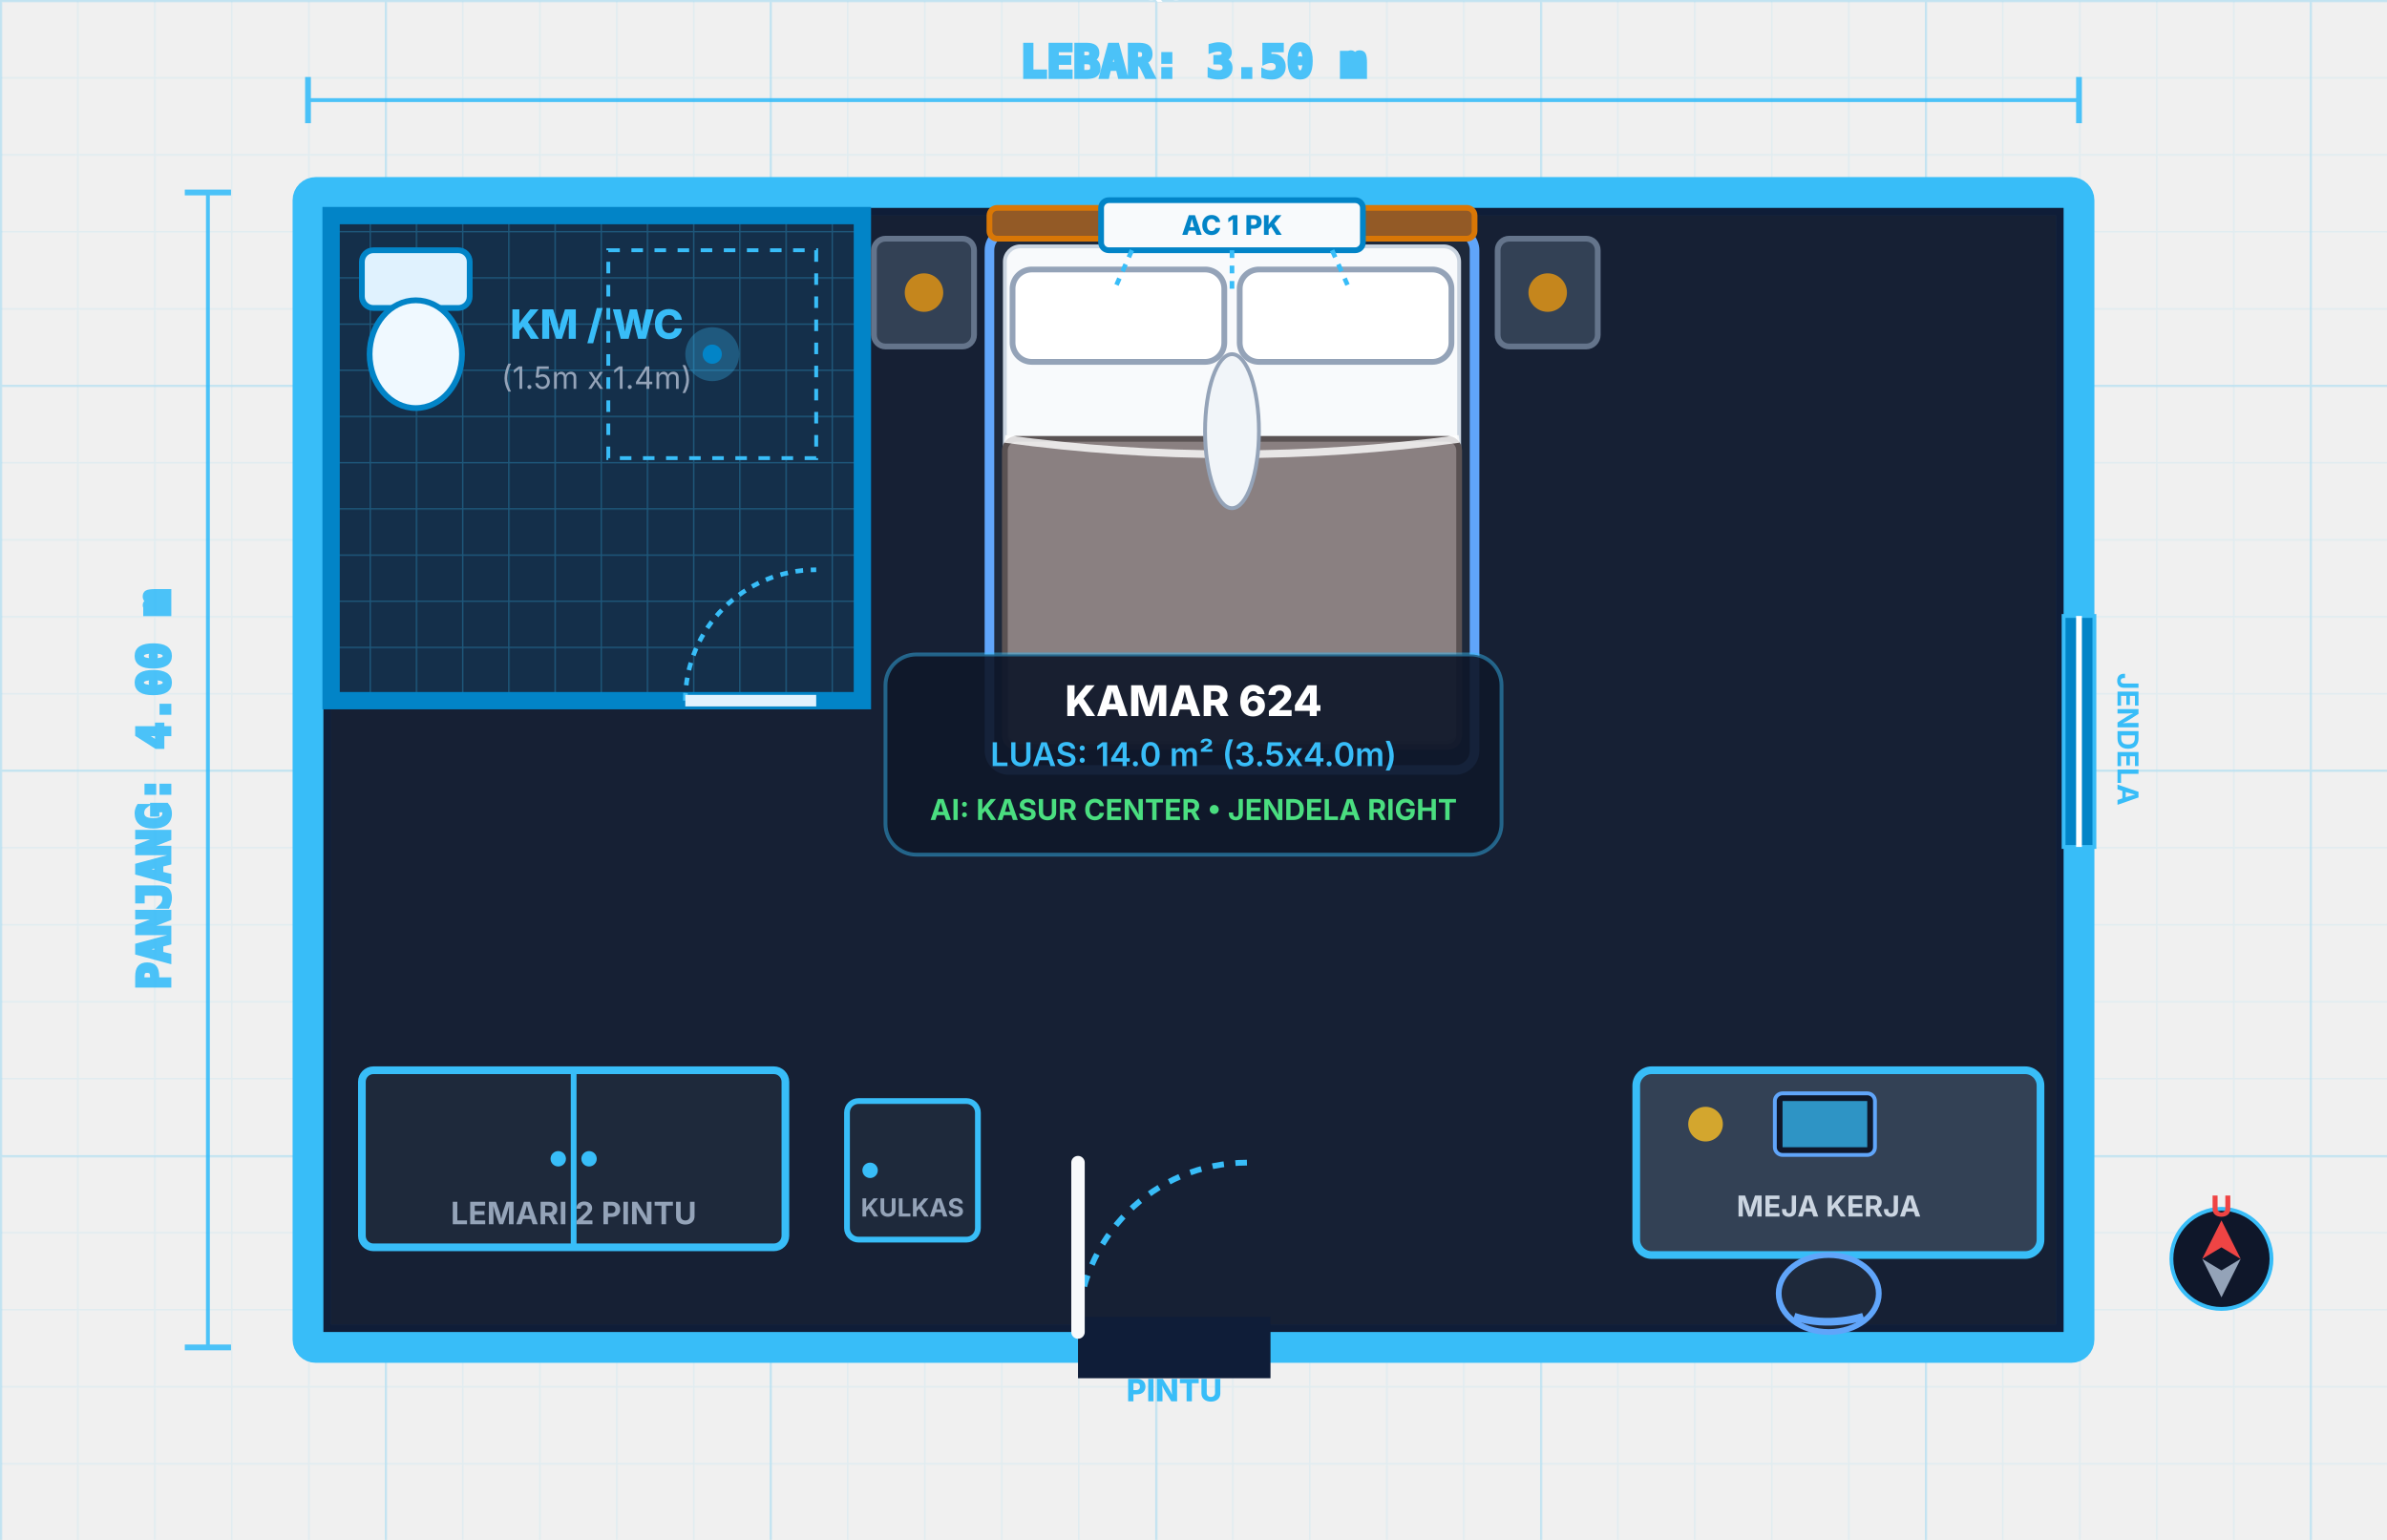
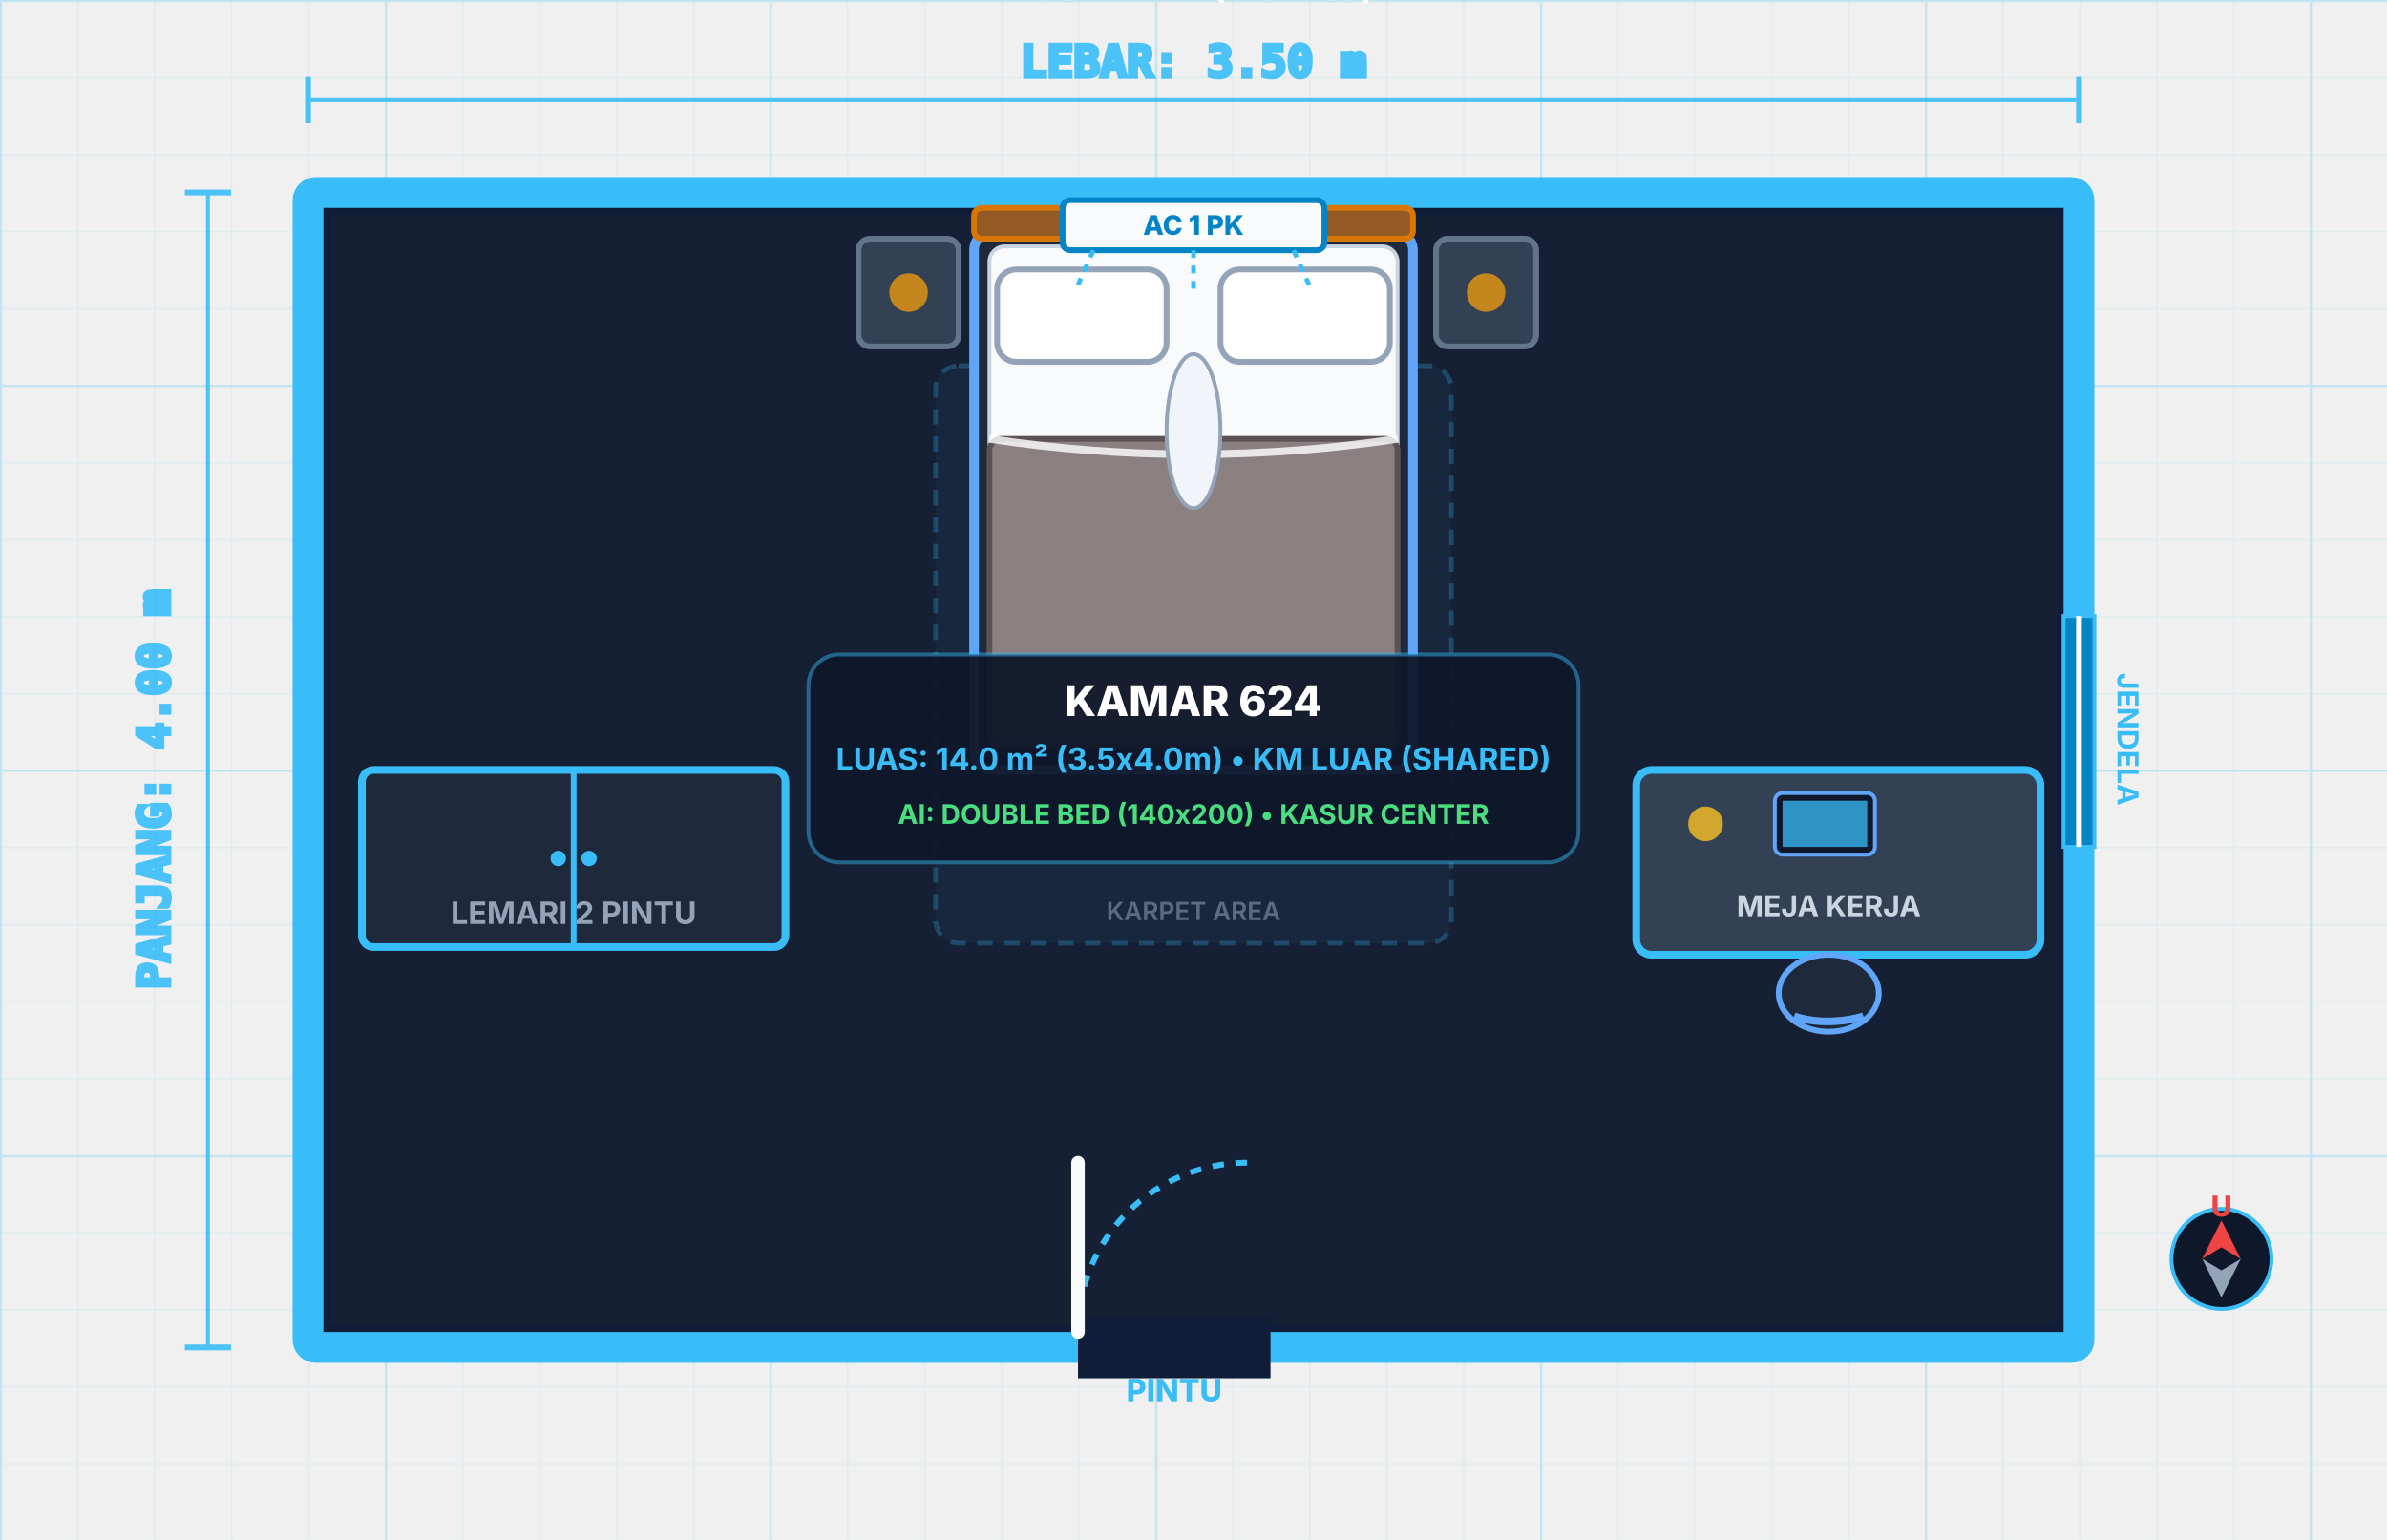
<svg xmlns="http://www.w3.org/2000/svg" viewBox="0 0 620 400" width="100%" height="100%" style="background:#0b1329; border-radius:12px; font-family:'Inter',system-ui,sans-serif;">
  <defs>
    <pattern id="grid_s_274" width="20" height="20" patternUnits="userSpaceOnUse">
      <path d="M 20 0 L 0 0 0 20" fill="none" stroke="rgba(56, 189, 248, 0.08)" stroke-width="0.8" />
    </pattern>
    <pattern id="grid_m_274" width="100" height="100" patternUnits="userSpaceOnUse">
      <path d="M 100 0 L 0 0 0 100" fill="none" stroke="rgba(56, 189, 248, 0.18)" stroke-width="1.2" />
    </pattern>
    <pattern id="tile_274" width="12" height="12" patternUnits="userSpaceOnUse">
      <rect width="12" height="12" fill="rgba(14, 165, 233, 0.12)" />
      <path d="M 12 0 L 0 0 0 12" fill="none" stroke="rgba(56, 189, 248, 0.28)" stroke-width="0.7" />
    </pattern>
  </defs>
  <rect width="620" height="400" fill="url(#grid_s_274)" />
  <rect width="620" height="400" fill="url(#grid_m_274)" />
  <g stroke="#38bdf8" stroke-width="1" opacity="0.9">
    <line x1="80" y1="26" x2="540" y2="26" />
    <line x1="80" y1="20" x2="80" y2="32" stroke-width="1.5" />
    <line x1="540" y1="20" x2="540" y2="32" stroke-width="1.5" />
    <text x="310" y="20" fill="#38bdf8" font-size="11.5" font-weight="700" text-anchor="middle" font-family="monospace">
      LEBAR: 3.50 m
    </text>
  </g>
  <g stroke="#38bdf8" stroke-width="1" opacity="0.9">
    <line x1="54" y1="50" x2="54" y2="350" />
    <line x1="48" y1="50" x2="60" y2="50" stroke-width="1.5" />
    <line x1="48" y1="350" x2="60" y2="350" stroke-width="1.5" />
    <text x="44" y="205" fill="#38bdf8" font-size="11.5" font-weight="700" text-anchor="middle" font-family="monospace" transform="rotate(-90 44 205)">
      PANJANG: 4.00 m
    </text>
  </g>
  <rect x="80" y="50" width="460" height="300" fill="#0f1d38" stroke="#38bdf8" stroke-width="8" rx="2" />
  <rect x="86" y="56" width="448" height="288" fill="#91a0ae" opacity="0.22" />
  <rect x="86" y="56" width="448" height="288" fill="rgba(15, 23, 42, 0.75)" />
  <g>
-     <rect x="86" y="56" width="138" height="126" fill="url(#tile_274)" stroke="#0284c7" stroke-width="4.5" />
-     <text x="155" y="88" fill="#38bdf8" font-size="10.5" font-weight="800" text-anchor="middle">KM / WC</text>
-     <text x="155" y="101" fill="#94a3b8" font-size="8" text-anchor="middle">(1.5m x 1.4m)</text>
-     <rect x="94" y="65" width="28" height="15" rx="3" fill="#e0f2fe" stroke="#0284c7" stroke-width="1.5" />
-     <ellipse cx="108" cy="92" rx="12" ry="14" fill="#f0f9ff" stroke="#0284c7" stroke-width="1.5" />
-     <rect x="158" y="65" width="54" height="54" fill="none" stroke="#38bdf8" stroke-width="1" stroke-dasharray="3 3" />
-     <circle cx="185" cy="92" r="7" fill="#38bdf8" opacity="0.3" />
-     <circle cx="185" cy="92" r="2.5" fill="#0284c7" />
-     <path d="M 178 182 A 34 34 0 0 1 212 148" fill="none" stroke="#38bdf8" stroke-width="1.2" stroke-dasharray="2 2" />
-     <line x1="178" y1="182" x2="212" y2="182" stroke="#e0f2fe" stroke-width="3" />
+     <rect x="243" y="95" width="134" height="150" rx="6" fill="rgba(56, 189, 248, 0.05)" stroke="rgba(56, 189, 248, 0.25)" stroke-width="1.2" stroke-dasharray="4 3" />
+     <text x="310.0" y="239" fill="rgba(148, 163, 184, 0.55)" font-size="6.5" font-weight="600" text-anchor="middle">KARPET AREA</text>
  </g>
  <g>
-     <rect x="257" y="60" width="126" height="140" rx="5" fill="#1e293b" stroke="#60a5fa" stroke-width="2.5" />
-     <rect x="257" y="54" width="126" height="8" rx="2" fill="#935a26" stroke="#d97706" stroke-width="1.5" />
-     <rect x="261" y="64" width="118" height="128" rx="4" fill="#f8fafc" stroke="#cbd5e1" stroke-width="1" />
-     <rect x="261" y="114" width="118" height="80" rx="3" fill="#857a7b" stroke="#5a5253" stroke-width="1.5" fill-opacity="0.95" />
-     <path d="M 261 114 Q 320.0 122 379 114" fill="none" stroke="#ffffff" stroke-width="2" opacity="0.8" />
-     <rect x="263" y="70" width="55" height="24" rx="5" fill="#ffffff" stroke="#94a3b8" stroke-width="1.5" />
-     <rect x="322.0" y="70" width="55" height="24" rx="5" fill="#ffffff" stroke="#94a3b8" stroke-width="1.5" />
-     <ellipse cx="320.0" cy="112" rx="7" ry="20" fill="#f1f5f9" stroke="#94a3b8" stroke-width="1" />
-     <text x="320.0" cy="160" fill="#ffffff" font-size="8.5" font-weight="800" text-anchor="middle">QUEEN BED</text>
+     <rect x="253" y="60" width="114" height="140" rx="5" fill="#1e293b" stroke="#60a5fa" stroke-width="2.5" />
+     <rect x="253" y="54" width="114" height="8" rx="2" fill="#935a26" stroke="#d97706" stroke-width="1.5" />
+     <rect x="257" y="64" width="106" height="128" rx="4" fill="#f8fafc" stroke="#cbd5e1" stroke-width="1" />
+     <rect x="257" y="114" width="106" height="80" rx="3" fill="#857a7b" stroke="#5a5253" stroke-width="1.5" fill-opacity="0.95" />
+     <path d="M 257 114 Q 310.0 122 363 114" fill="none" stroke="#ffffff" stroke-width="2" opacity="0.8" />
+     <rect x="259" y="70" width="44" height="24" rx="5" fill="#ffffff" stroke="#94a3b8" stroke-width="1.5" />
+     <rect x="317" y="70" width="44" height="24" rx="5" fill="#ffffff" stroke="#94a3b8" stroke-width="1.5" />
+     <ellipse cx="310.0" cy="112" rx="7" ry="20" fill="#f1f5f9" stroke="#94a3b8" stroke-width="1" />
+     <text x="310.0" cy="160" fill="#ffffff" font-size="8" font-weight="800" text-anchor="middle">DOUBLE BED (140x200)</text>
  </g>
-   <rect x="227" y="62" width="26" height="28" rx="3" fill="#334155" stroke="#64748b" stroke-width="1.5" />
-   <circle cx="240" cy="76" r="5" fill="#f59e0b" opacity="0.75" />
-   <rect x="389" y="62" width="26" height="28" rx="3" fill="#334155" stroke="#64748b" stroke-width="1.5" />
-   <circle cx="402" cy="76" r="5" fill="#f59e0b" opacity="0.75" />
+   <rect x="223" y="62" width="26" height="28" rx="3" fill="#334155" stroke="#64748b" stroke-width="1.5" />
+   <circle cx="236" cy="76" r="5" fill="#f59e0b" opacity="0.75" />
+   <rect x="373" y="62" width="26" height="28" rx="3" fill="#334155" stroke="#64748b" stroke-width="1.5" />
+   <circle cx="386" cy="76" r="5" fill="#f59e0b" opacity="0.75" />
  <g>
-     <rect x="94" y="278" width="110" height="46" rx="3" fill="#1e293b" stroke="#38bdf8" stroke-width="2" />
-     <line x1="149" y1="278" x2="149" y2="324" stroke="#38bdf8" stroke-width="1.5" />
-     <circle cx="145" cy="301" r="2" fill="#38bdf8" />
-     <circle cx="153" cy="301" r="2" fill="#38bdf8" />
-     <text x="149" y="318" fill="#94a3b8" font-size="8" font-weight="700" text-anchor="middle">LEMARI 2 PINTU</text>
+     <rect x="94" y="200" width="110" height="46" rx="3" fill="#1e293b" stroke="#38bdf8" stroke-width="2" />
+     <line x1="149" y1="200" x2="149" y2="246" stroke="#38bdf8" stroke-width="1.5" />
+     <circle cx="145" cy="223" r="2" fill="#38bdf8" />
+     <circle cx="153" cy="223" r="2" fill="#38bdf8" />
+     <text x="149" y="240" fill="#94a3b8" font-size="8" font-weight="700" text-anchor="middle">LEMARI 2 PINTU</text>
  </g>
  <g>
-     <rect x="425" y="278" width="105" height="48" rx="4" fill="#334155" stroke="#38bdf8" stroke-width="2" />
-     <rect x="461" y="284" width="26" height="16" rx="2" fill="#0f172a" stroke="#60a5fa" stroke-width="1" />
-     <rect x="463" y="286" width="22" height="12" fill="#38bdf8" opacity="0.75" />
-     <circle cx="443" cy="292" r="4.5" fill="#fbbf24" opacity="0.8" />
-     <ellipse cx="475" cy="336" rx="13" ry="10" fill="#1e293b" stroke="#60a5fa" stroke-width="1.5" />
-     <path d="M 466 342 C 475 345 484 342 484 342" stroke="#60a5fa" stroke-width="2" fill="none" />
-     <text x="475" y="316" fill="#cbd5e1" font-size="7.5" font-weight="700" text-anchor="middle">MEJA KERJA</text>
+     <rect x="425" y="200" width="105" height="48" rx="4" fill="#334155" stroke="#38bdf8" stroke-width="2" />
+     <rect x="461" y="206" width="26" height="16" rx="2" fill="#0f172a" stroke="#60a5fa" stroke-width="1" />
+     <rect x="463" y="208" width="22" height="12" fill="#38bdf8" opacity="0.75" />
+     <circle cx="443" cy="214" r="4.5" fill="#fbbf24" opacity="0.8" />
+     <ellipse cx="475" cy="258" rx="13" ry="10" fill="#1e293b" stroke="#60a5fa" stroke-width="1.5" />
+     <path d="M 466 264 C 475 267 484 264 484 264" stroke="#60a5fa" stroke-width="2" fill="none" />
+     <text x="475" y="238" fill="#cbd5e1" font-size="7.5" font-weight="700" text-anchor="middle">MEJA KERJA</text>
  </g>
  <g>
-     <rect x="286" y="52" width="68" height="13" rx="2" fill="#f8fafc" stroke="#0284c7" stroke-width="1.5" />
-     <path d="M 294 65 L 290 74" stroke="#38bdf8" stroke-width="1.2" stroke-dasharray="2 2" />
-     <path d="M 320 65 L 320 76" stroke="#38bdf8" stroke-width="1.2" stroke-dasharray="2 2" />
-     <path d="M 346 65 L 350 74" stroke="#38bdf8" stroke-width="1.2" stroke-dasharray="2 2" />
-     <text x="320" y="61" fill="#0284c7" font-size="7" font-weight="800" text-anchor="middle">AC 1 PK</text>
-   </g>
-   <g>
-     <rect x="220" y="286" width="34" height="36" rx="3" fill="#1e293b" stroke="#38bdf8" stroke-width="1.5" />
-     <circle cx="226" cy="304" r="2" fill="#38bdf8" />
-     <text x="237" y="316" fill="#94a3b8" font-size="6.5" font-weight="700" text-anchor="middle">KULKAS</text>
+     <rect x="276" y="52" width="68" height="13" rx="2" fill="#f8fafc" stroke="#0284c7" stroke-width="1.5" />
+     <path d="M 284 65 L 280 74" stroke="#38bdf8" stroke-width="1.2" stroke-dasharray="2 2" />
+     <path d="M 310 65 L 310 76" stroke="#38bdf8" stroke-width="1.2" stroke-dasharray="2 2" />
+     <path d="M 336 65 L 340 74" stroke="#38bdf8" stroke-width="1.2" stroke-dasharray="2 2" />
+     <text x="310" y="61" fill="#0284c7" font-size="7" font-weight="800" text-anchor="middle">AC 1 PK</text>
  </g>
  <g>
    <rect x="536" y="160" width="8" height="60" fill="#0284c7" stroke="#38bdf8" stroke-width="1" />
    <line x1="540" y1="160" x2="540" y2="220" stroke="#ffffff" stroke-width="1.5" />
    <text x="550" y="192" fill="#38bdf8" font-size="7.5" font-weight="700" text-anchor="middle" transform="rotate(90 550 192)">JENDELA</text>
  </g>
  <g>
    <rect x="280" y="342" width="50" height="16" fill="#0f1d38" />
    <path d="M 280 346 A 44 44 0 0 1 324 302" fill="none" stroke="#38bdf8" stroke-width="1.5" stroke-dasharray="3 3" />
    <line x1="280" y1="346" x2="280" y2="302" stroke="#f8fafc" stroke-width="3.5" stroke-linecap="round" />
    <text x="305" y="364" fill="#38bdf8" font-size="8" font-weight="800" text-anchor="middle">PINTU</text>
  </g>
  <g>
-     <rect x="230" y="170" width="160" height="52" rx="8" fill="rgba(15, 23, 42, 0.92)" stroke="rgba(56, 189, 248, 0.45)" stroke-width="1" />
+     <rect x="210" y="170" width="200" height="54" rx="8" fill="rgba(15, 23, 42, 0.94)" stroke="rgba(56, 189, 248, 0.45)" stroke-width="1" />
    <text x="310" y="186" fill="#ffffff" font-size="11" font-weight="800" text-anchor="middle">KAMAR 624</text>
-     <text x="310" y="199" fill="#38bdf8" font-size="8.5" font-weight="600" text-anchor="middle">LUAS: 14.0 m² (3.5x4.0m)</text>
-     <text x="310" y="213" fill="#4ade80" font-size="7.5" font-weight="700" text-anchor="middle">AI: KASUR CENTER • JENDELA RIGHT</text>
+     <text x="310" y="200" fill="#38bdf8" font-size="8" font-weight="700" text-anchor="middle">LUAS: 14.0 m² (3.5x4.0m) • KM LUAR (SHARED)</text>
+     <text x="310" y="214" fill="#4ade80" font-size="7" font-weight="700" text-anchor="middle">AI: DOUBLE BED (140x200) • KASUR CENTER</text>
  </g>
  <g transform="translate(562, 312)">
    <circle cx="15" cy="15" r="13" fill="#0f172a" stroke="#38bdf8" stroke-width="1" />
    <path d="M 15 5 L 20 15 L 15 12 L 10 15 Z" fill="#ef4444" />
    <path d="M 15 25 L 20 15 L 15 18 L 10 15 Z" fill="#94a3b8" />
    <text x="15" y="4" fill="#ef4444" font-size="7.5" font-weight="800" text-anchor="middle">U</text>
  </g>
</svg>
